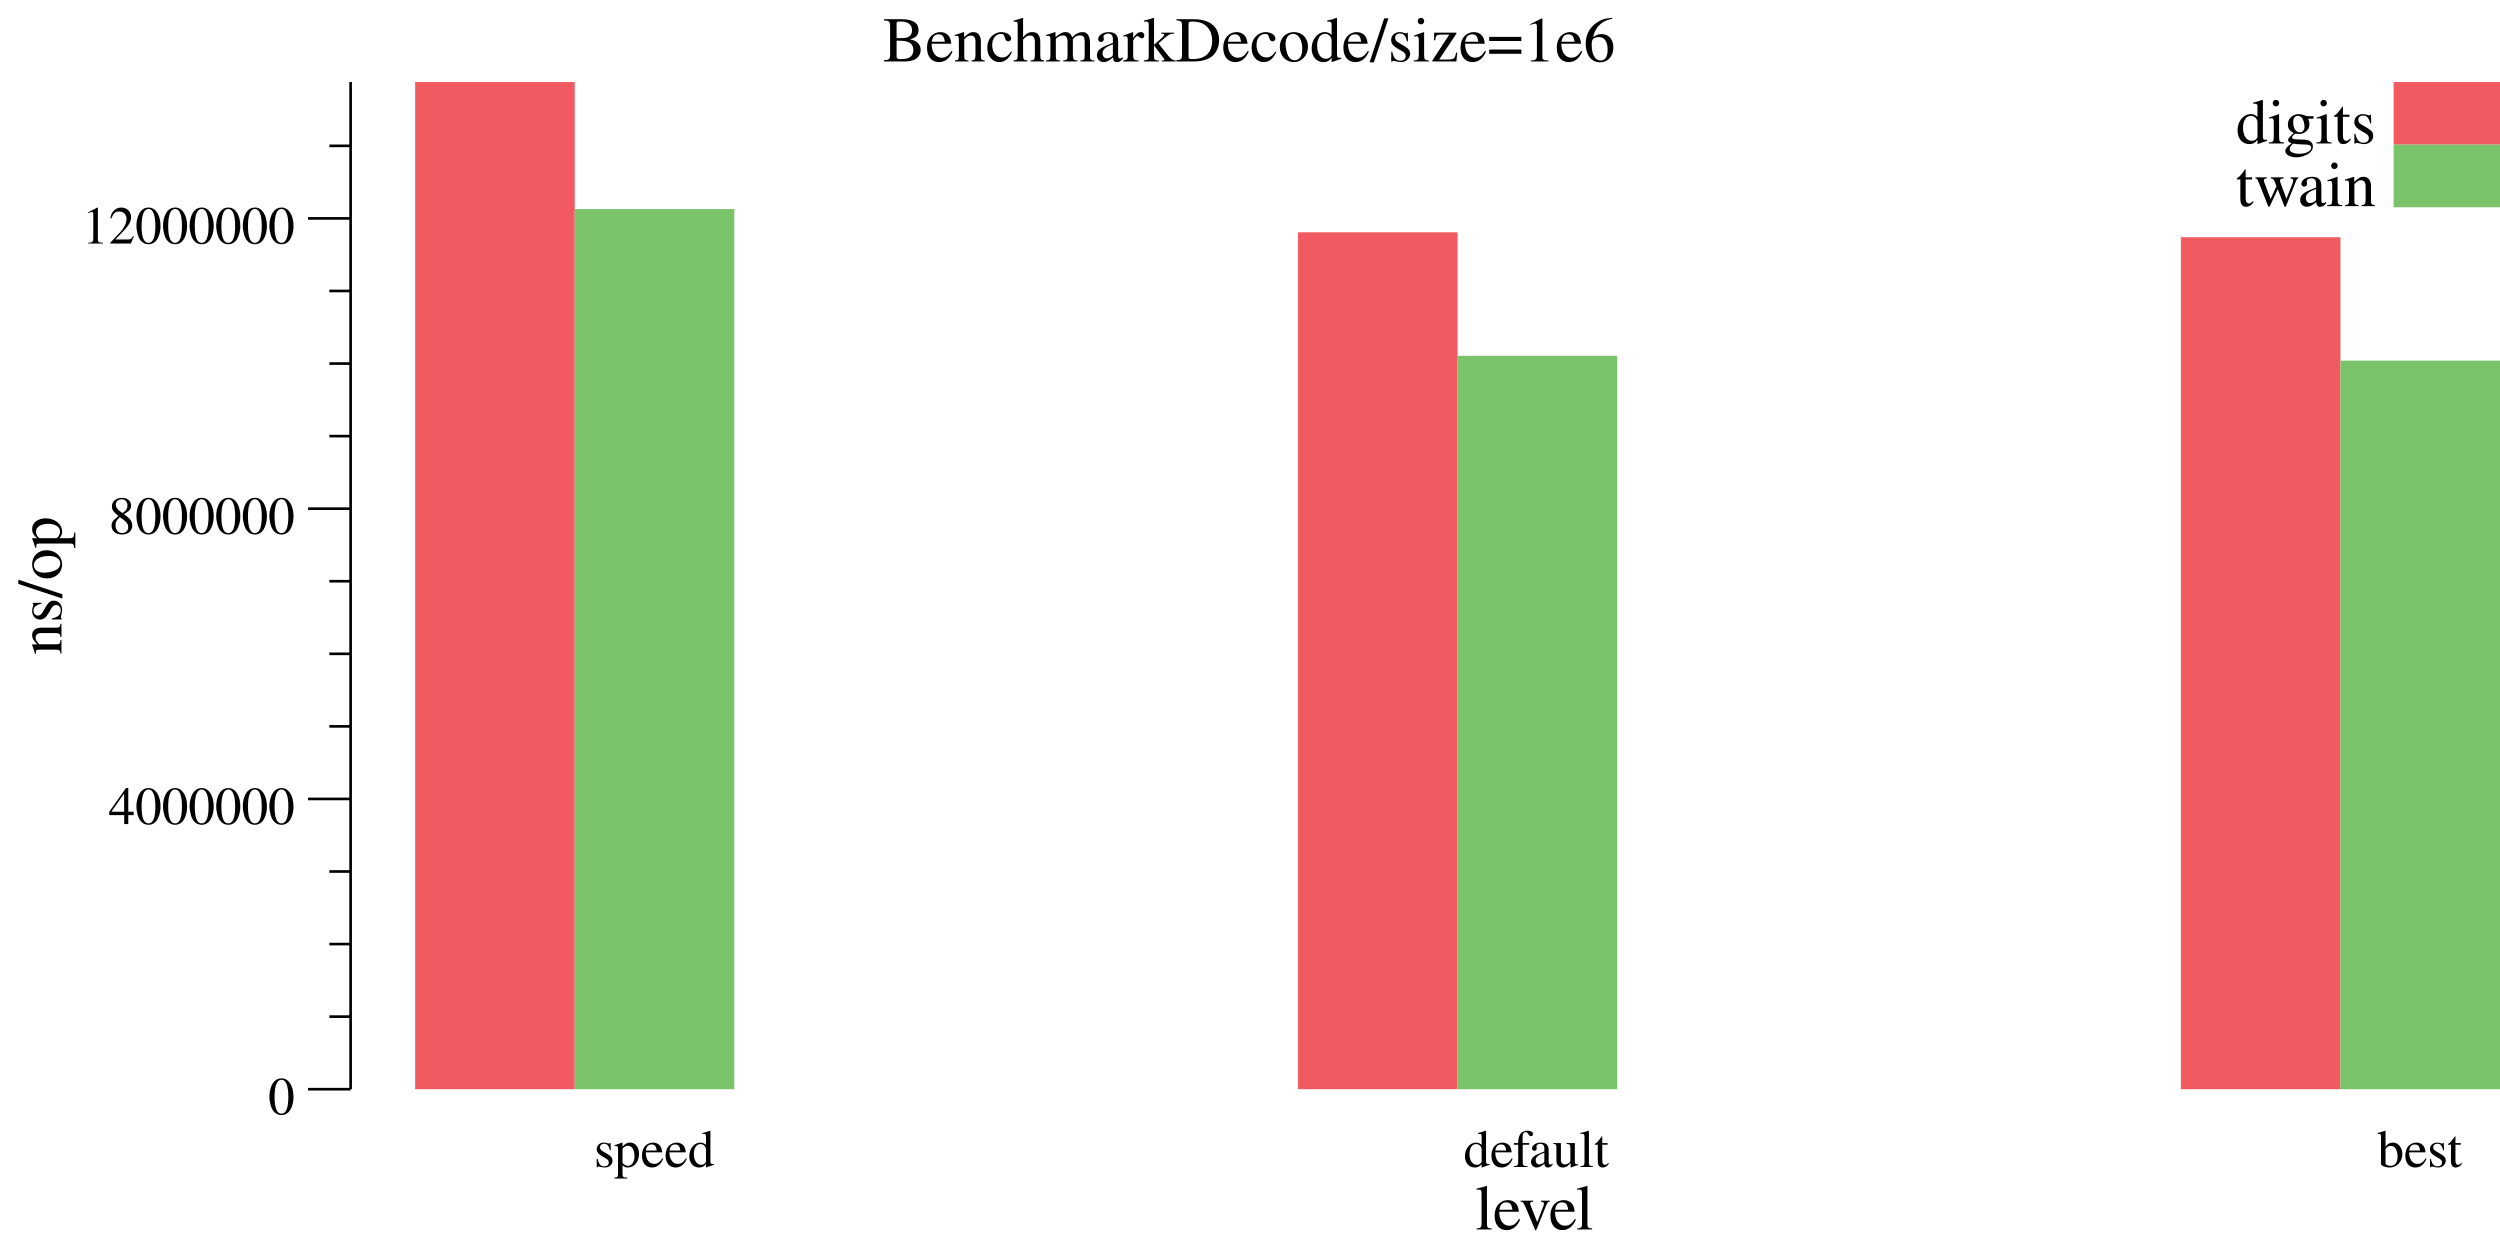
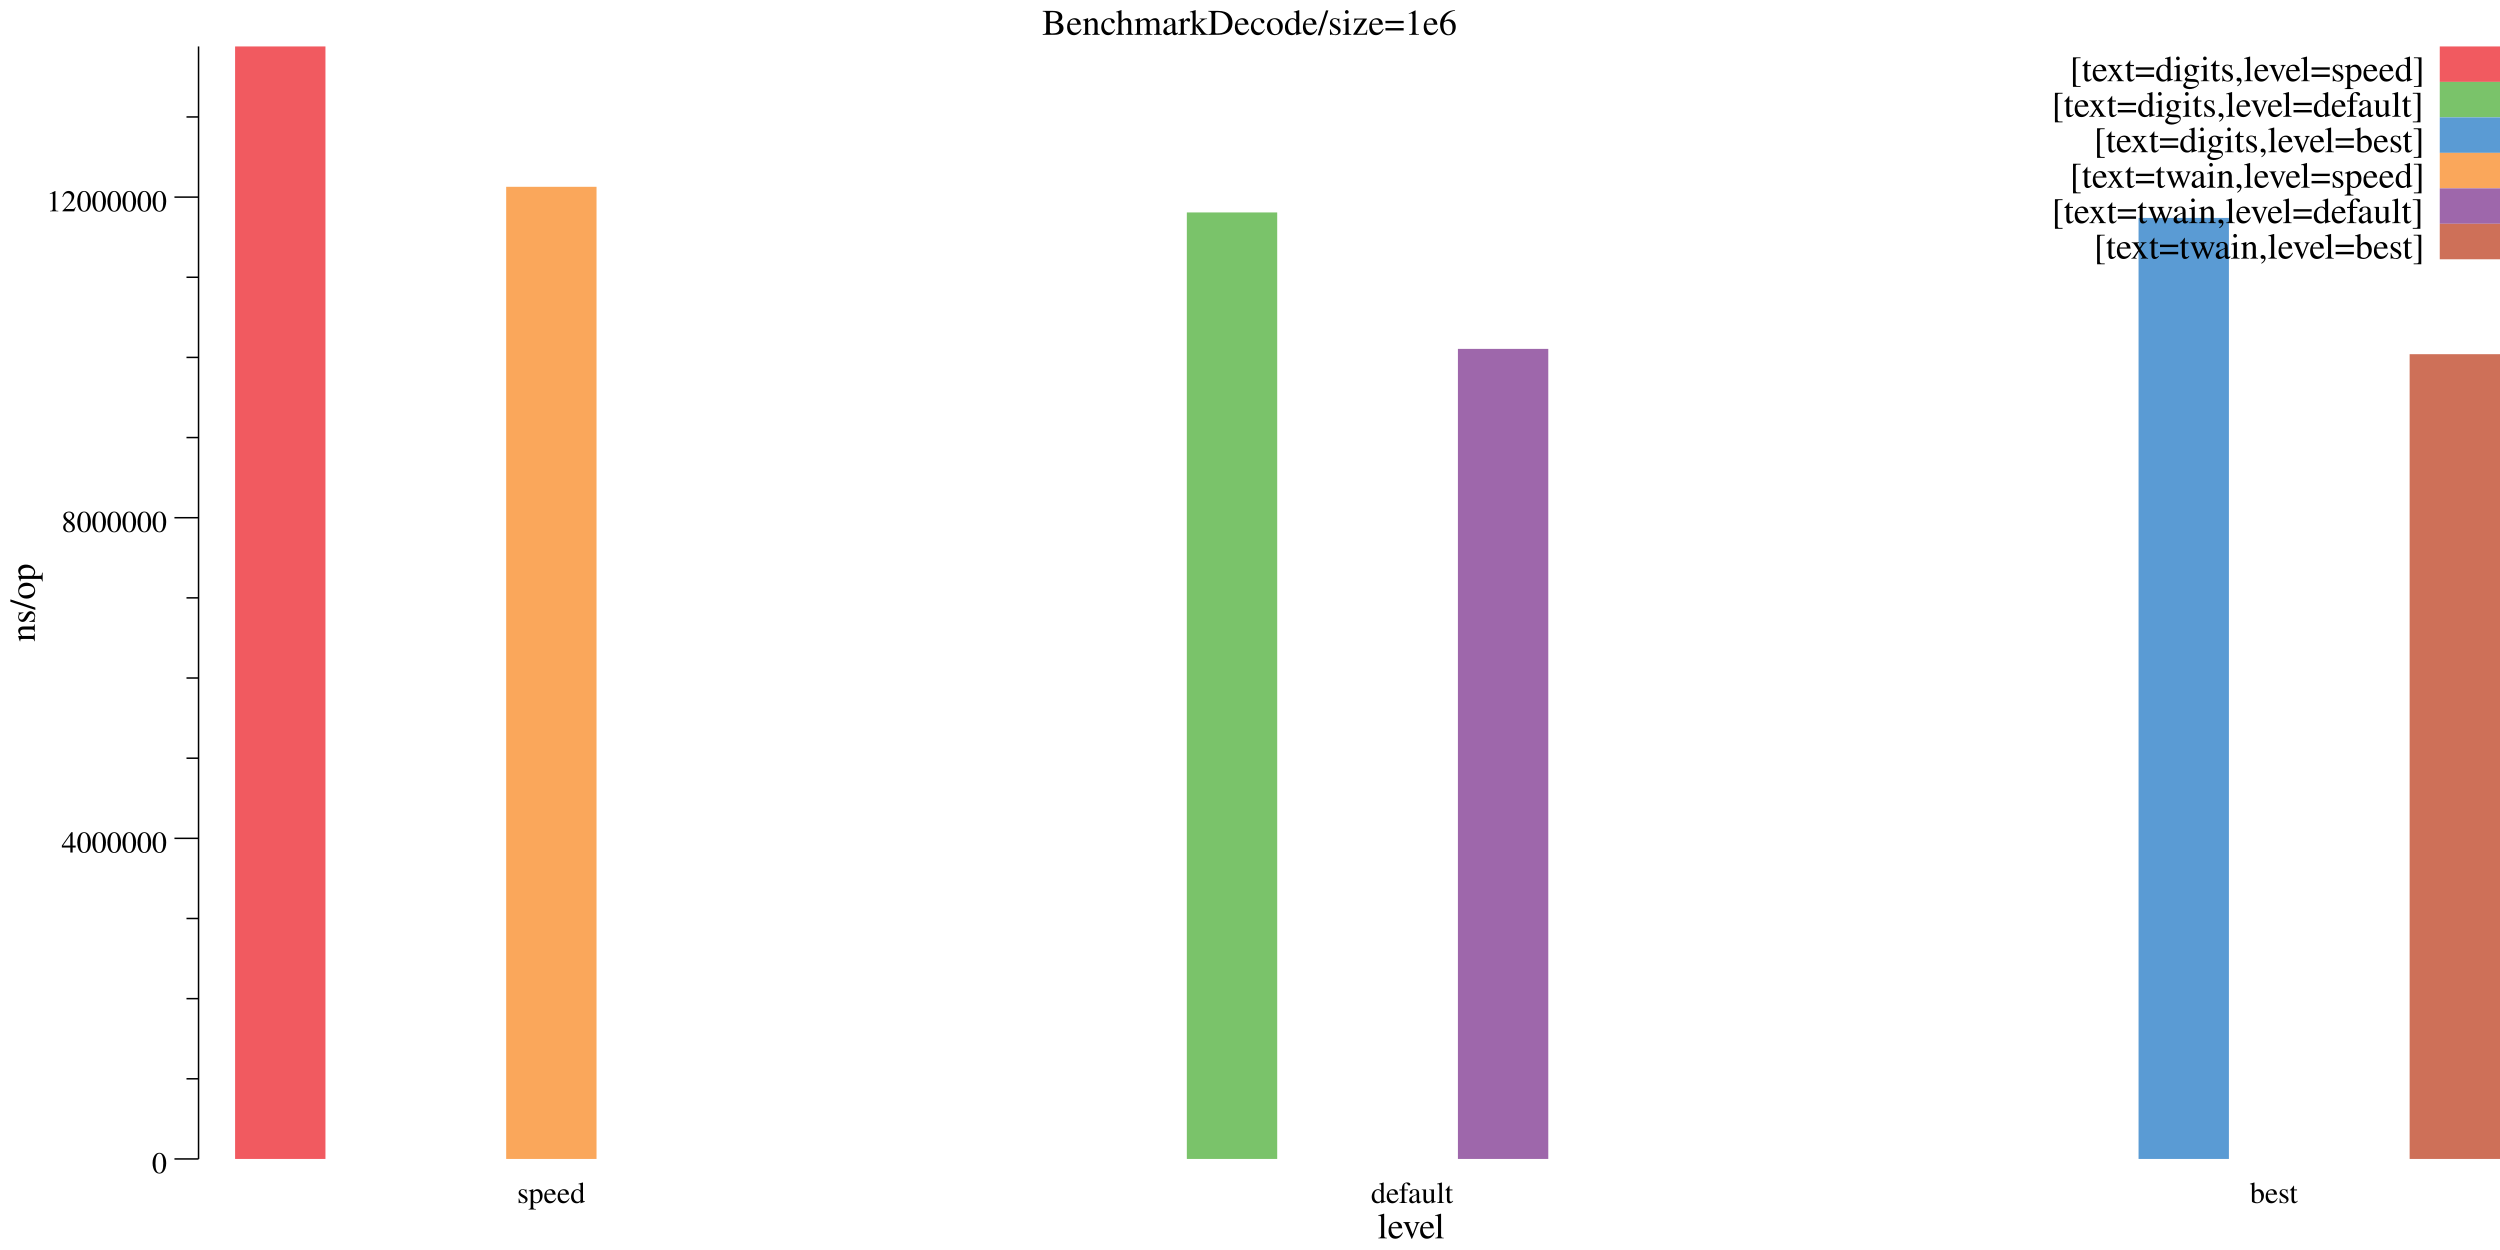
- <svg xmlns="http://www.w3.org/2000/svg" width="470pt" height="235pt" viewBox="0 0 470 235">
-   <g transform="scale(1, -1) translate(0, -235)">
-     <path d="M0,0L470,0L470,235L0,235Z" style="fill:#FFFFFF" />
-     <text x="165.98" y="-223.45" transform="scale(1, -1)" style="font-family:Times;font-weight:normal;font-style:normal;font-size:12px">BenchmarkDecode/size=1e6</text>
-     <text x="277.36" y="-3.861" transform="scale(1, -1)" style="font-family:Times;font-weight:normal;font-style:normal;font-size:12px">level</text>
-     <text x="111.67" y="-15.602" transform="scale(1, -1)" style="font-family:Times;font-weight:normal;font-style:normal;font-size:10px">speed</text>
-     <text x="275.14" y="-15.602" transform="scale(1, -1)" style="font-family:Times;font-weight:normal;font-style:normal;font-size:10px">default</text>
-     <text x="446.95" y="-15.602" transform="scale(1, -1)" style="font-family:Times;font-weight:normal;font-style:normal;font-size:10px">best</text>
+ <svg xmlns="http://www.w3.org/2000/svg" width="830pt" height="415pt" viewBox="0 0 830 415">
+   <g transform="scale(1, -1) translate(0, -415)">
+     <path d="M0,0L830,0L830,415L0,415Z" style="fill:#FFFFFF" />
+     <text x="345.98" y="-403.45" transform="scale(1, -1)" style="font-family:Times;font-weight:normal;font-style:normal;font-size:12px">BenchmarkDecode/size=1e6</text>
+     <text x="457.36" y="-3.861" transform="scale(1, -1)" style="font-family:Times;font-weight:normal;font-style:normal;font-size:12px">level</text>
+     <text x="171.67" y="-15.602" transform="scale(1, -1)" style="font-family:Times;font-weight:normal;font-style:normal;font-size:10px">speed</text>
+     <text x="455.14" y="-15.602" transform="scale(1, -1)" style="font-family:Times;font-weight:normal;font-style:normal;font-size:10px">default</text>
+     <text x="746.95" y="-15.602" transform="scale(1, -1)" style="font-family:Times;font-weight:normal;font-style:normal;font-size:10px">best</text>
    <g transform="rotate(90)">
-       <text x="111.91" y="11.555" transform="scale(1, -1)" style="font-family:Times;font-weight:normal;font-style:normal;font-size:12px">ns/op</text>
+       <text x="201.91" y="11.555" transform="scale(1, -1)" style="font-family:Times;font-weight:normal;font-style:normal;font-size:12px">ns/op</text>
    </g>
    <text x="50.416" y="-25.509" transform="scale(1, -1)" style="font-family:Times;font-weight:normal;font-style:normal;font-size:10px">0</text>
-     <text x="20.416" y="-80.078" transform="scale(1, -1)" style="font-family:Times;font-weight:normal;font-style:normal;font-size:10px">4000000</text>
-     <text x="20.416" y="-134.65" transform="scale(1, -1)" style="font-family:Times;font-weight:normal;font-style:normal;font-size:10px">8000000</text>
-     <text x="15.416" y="-189.22" transform="scale(1, -1)" style="font-family:Times;font-weight:normal;font-style:normal;font-size:10px">12000000</text>
+     <text x="20.416" y="-131.95" transform="scale(1, -1)" style="font-family:Times;font-weight:normal;font-style:normal;font-size:10px">4000000</text>
+     <text x="20.416" y="-238.4" transform="scale(1, -1)" style="font-family:Times;font-weight:normal;font-style:normal;font-size:10px">8000000</text>
+     <text x="15.416" y="-344.84" transform="scale(1, -1)" style="font-family:Times;font-weight:normal;font-style:normal;font-size:10px">12000000</text>
    <path d="M57.916,30.23L65.916,30.23" style="fill:none;stroke:#000000;stroke-width:0.5" />
-     <path d="M57.916,84.8L65.916,84.8" style="fill:none;stroke:#000000;stroke-width:0.5" />
-     <path d="M57.916,139.37L65.916,139.37" style="fill:none;stroke:#000000;stroke-width:0.5" />
-     <path d="M57.916,193.94L65.916,193.94" style="fill:none;stroke:#000000;stroke-width:0.5" />
-     <path d="M61.916,43.873L65.916,43.873" style="fill:none;stroke:#000000;stroke-width:0.5" />
-     <path d="M61.916,57.515L65.916,57.515" style="fill:none;stroke:#000000;stroke-width:0.5" />
-     <path d="M61.916,71.158L65.916,71.158" style="fill:none;stroke:#000000;stroke-width:0.5" />
-     <path d="M61.916,98.442L65.916,98.442" style="fill:none;stroke:#000000;stroke-width:0.5" />
-     <path d="M61.916,112.08L65.916,112.08" style="fill:none;stroke:#000000;stroke-width:0.5" />
-     <path d="M61.916,125.73L65.916,125.73" style="fill:none;stroke:#000000;stroke-width:0.5" />
-     <path d="M61.916,153.01L65.916,153.01" style="fill:none;stroke:#000000;stroke-width:0.5" />
-     <path d="M61.916,166.65L65.916,166.65" style="fill:none;stroke:#000000;stroke-width:0.5" />
-     <path d="M61.916,180.3L65.916,180.3" style="fill:none;stroke:#000000;stroke-width:0.5" />
-     <path d="M61.916,207.58L65.916,207.58" style="fill:none;stroke:#000000;stroke-width:0.5" />
-     <path d="M65.916,30.23L65.916,219.58" style="fill:none;stroke:#000000;stroke-width:0.5" />
-     <path d="M78.05,30.23L78.05,219.58L108.05,219.58L108.05,30.23Z" style="fill:#F15A60" />
-     <path d="M244.03,30.23L244.03,191.33L274.03,191.33L274.03,30.23Z" style="fill:#F15A60" />
-     <path d="M410,30.23L410,190.4L440,190.4L440,30.23Z" style="fill:#F15A60" />
-     <path d="M108.05,30.23L108.05,195.69L138.05,195.69L138.05,30.23Z" style="fill:#7AC36A" />
-     <path d="M274.03,30.23L274.03,168.11L304.03,168.11L304.03,30.23Z" style="fill:#7AC36A" />
-     <path d="M440,30.23L440,167.2L470,167.2L470,30.23Z" style="fill:#7AC36A" />
-     <path d="M450,207.81L450,219.58L470,219.58L470,207.81Z" style="fill:#F15A60" />
-     <text x="420.33" y="-208.03" transform="scale(1, -1)" style="font-family:Times;font-weight:normal;font-style:normal;font-size:12px">digits</text>
-     <path d="M450,196.03L450,207.81L470,207.81L470,196.03Z" style="fill:#7AC36A" />
-     <text x="420.34" y="-196.25" transform="scale(1, -1)" style="font-family:Times;font-weight:normal;font-style:normal;font-size:12px">twain</text>
+     <path d="M57.916,136.67L65.916,136.67" style="fill:none;stroke:#000000;stroke-width:0.5" />
+     <path d="M57.916,243.12L65.916,243.12" style="fill:none;stroke:#000000;stroke-width:0.5" />
+     <path d="M57.916,349.56L65.916,349.56" style="fill:none;stroke:#000000;stroke-width:0.5" />
+     <path d="M61.916,56.841L65.916,56.841" style="fill:none;stroke:#000000;stroke-width:0.5" />
+     <path d="M61.916,83.452L65.916,83.452" style="fill:none;stroke:#000000;stroke-width:0.5" />
+     <path d="M61.916,110.06L65.916,110.06" style="fill:none;stroke:#000000;stroke-width:0.5" />
+     <path d="M61.916,163.28L65.916,163.28" style="fill:none;stroke:#000000;stroke-width:0.5" />
+     <path d="M61.916,189.9L65.916,189.9" style="fill:none;stroke:#000000;stroke-width:0.5" />
+     <path d="M61.916,216.51L65.916,216.51" style="fill:none;stroke:#000000;stroke-width:0.5" />
+     <path d="M61.916,269.73L65.916,269.73" style="fill:none;stroke:#000000;stroke-width:0.5" />
+     <path d="M61.916,296.34L65.916,296.34" style="fill:none;stroke:#000000;stroke-width:0.5" />
+     <path d="M61.916,322.95L65.916,322.95" style="fill:none;stroke:#000000;stroke-width:0.5" />
+     <path d="M61.916,376.17L65.916,376.17" style="fill:none;stroke:#000000;stroke-width:0.5" />
+     <path d="M65.916,30.23L65.916,399.58" style="fill:none;stroke:#000000;stroke-width:0.5" />
+     <path d="M78.05,30.23L78.05,399.58L108.05,399.58L108.05,30.23Z" style="fill:#F15A60" />
+     <path d="M364.03,30.23L364.03,30.23L394.03,30.23L394.03,30.23Z" style="fill:#F15A60" />
+     <path d="M650,30.23L650,30.23L680,30.23L680,30.23Z" style="fill:#F15A60" />
+     <path d="M108.05,30.23L108.05,30.23L138.05,30.23L138.05,30.23Z" style="fill:#7AC36A" />
+     <path d="M394.03,30.23L394.03,344.47L424.03,344.47L424.03,30.23Z" style="fill:#7AC36A" />
+     <path d="M680,30.23L680,30.23L710,30.23L710,30.23Z" style="fill:#7AC36A" />
+     <path d="M138.05,30.23L138.05,30.23L168.05,30.23L168.05,30.23Z" style="fill:#5A9BD4" />
+     <path d="M424.03,30.23L424.03,30.23L454.03,30.23L454.03,30.23Z" style="fill:#5A9BD4" />
+     <path d="M710,30.23L710,342.65L740,342.65L740,30.23Z" style="fill:#5A9BD4" />
+     <path d="M168.05,30.23L168.05,352.98L198.05,352.98L198.05,30.23Z" style="fill:#FAA75B" />
+     <path d="M454.03,30.23L454.03,30.23L484.03,30.23L484.03,30.23Z" style="fill:#FAA75B" />
+     <path d="M740,30.23L740,30.23L770,30.23L770,30.23Z" style="fill:#FAA75B" />
+     <path d="M198.05,30.23L198.05,30.23L228.05,30.23L228.05,30.23Z" style="fill:#9E67AB" />
+     <path d="M484.03,30.23L484.03,299.17L514.03,299.17L514.03,30.23Z" style="fill:#9E67AB" />
+     <path d="M770,30.23L770,30.23L800,30.23L800,30.23Z" style="fill:#9E67AB" />
+     <path d="M228.05,30.23L228.05,30.23L258.05,30.23L258.05,30.23Z" style="fill:#CE7058" />
+     <path d="M514.03,30.23L514.03,30.23L544.03,30.23L544.03,30.23Z" style="fill:#CE7058" />
+     <path d="M800,30.23L800,297.41L830,297.41L830,30.23Z" style="fill:#CE7058" />
+     <path d="M810,387.81L810,399.58L830,399.58L830,387.81Z" style="fill:#F15A60" />
+     <text x="687.16" y="-388.03" transform="scale(1, -1)" style="font-family:Times;font-weight:normal;font-style:normal;font-size:12px">[text=digits,level=speed]</text>
+     <path d="M810,376.03L810,387.81L830,387.81L830,376.03Z" style="fill:#7AC36A" />
+     <text x="681.17" y="-376.25" transform="scale(1, -1)" style="font-family:Times;font-weight:normal;font-style:normal;font-size:12px">[text=digits,level=default]</text>
+     <path d="M810,364.25L810,376.03L830,376.03L830,364.25Z" style="fill:#5A9BD4" />
+     <text x="695.16" y="-364.47" transform="scale(1, -1)" style="font-family:Times;font-weight:normal;font-style:normal;font-size:12px">[text=digits,level=best]</text>
+     <path d="M810,352.47L810,364.25L830,364.25L830,352.47Z" style="fill:#FAA75B" />
+     <text x="687.18" y="-352.7" transform="scale(1, -1)" style="font-family:Times;font-weight:normal;font-style:normal;font-size:12px">[text=twain,level=speed]</text>
+     <path d="M810,340.7L810,352.47L830,352.47L830,340.7Z" style="fill:#9E67AB" />
+     <text x="681.18" y="-340.92" transform="scale(1, -1)" style="font-family:Times;font-weight:normal;font-style:normal;font-size:12px">[text=twain,level=default]</text>
+     <path d="M810,328.92L810,340.7L830,340.7L830,328.92Z" style="fill:#CE7058" />
+     <text x="695.17" y="-329.14" transform="scale(1, -1)" style="font-family:Times;font-weight:normal;font-style:normal;font-size:12px">[text=twain,level=best]</text>
  </g>
</svg>
